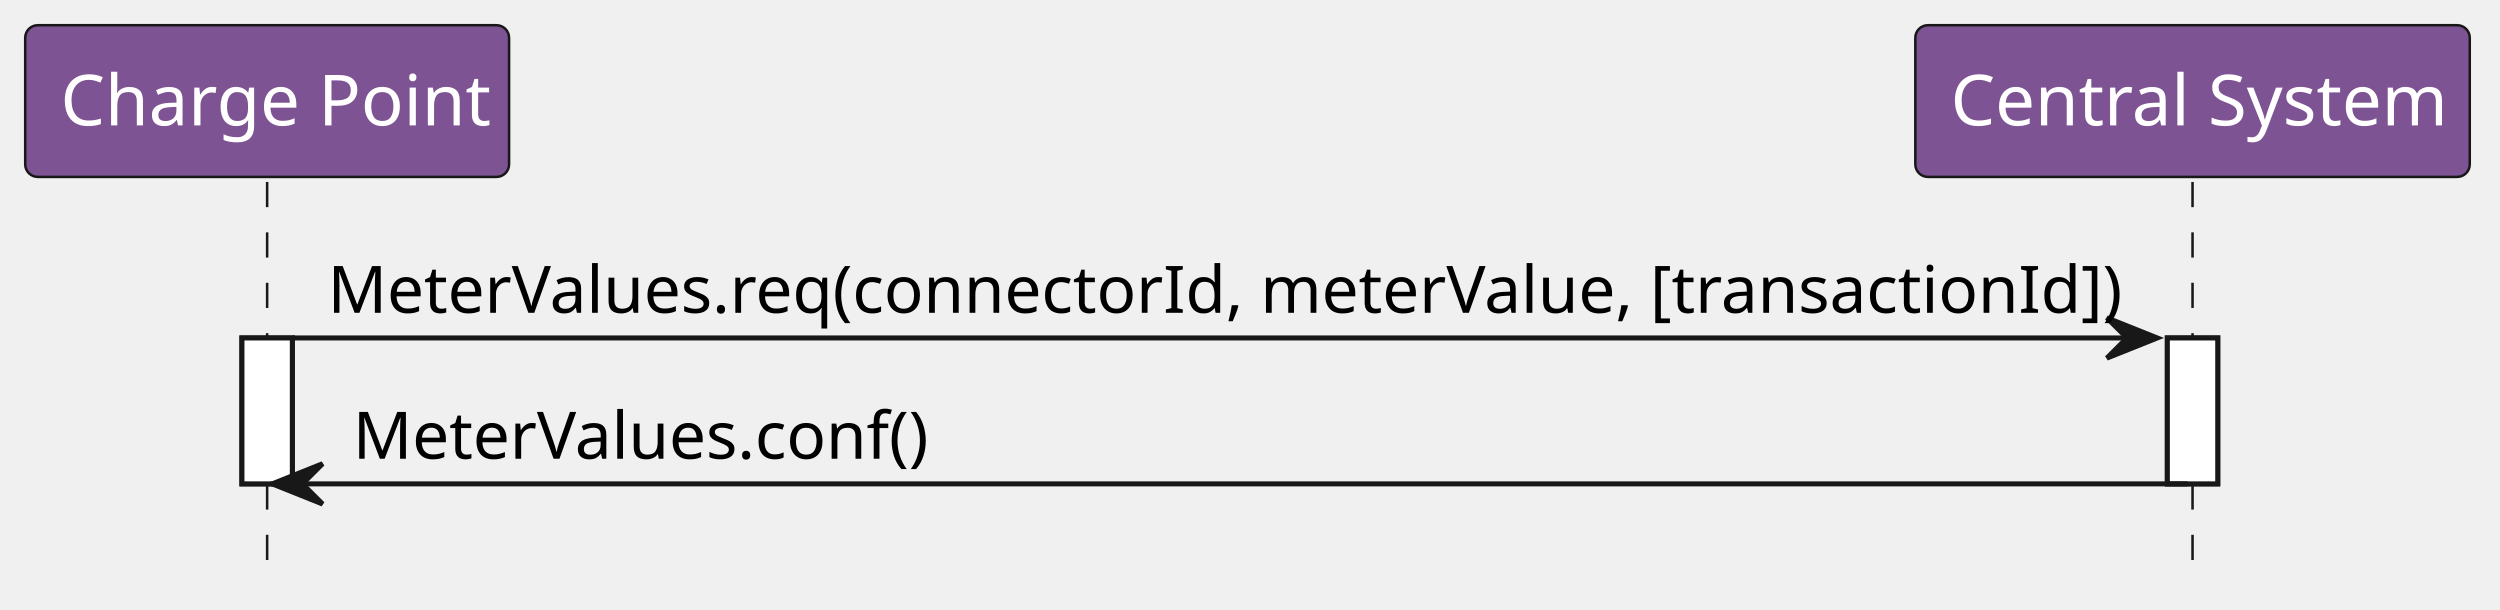
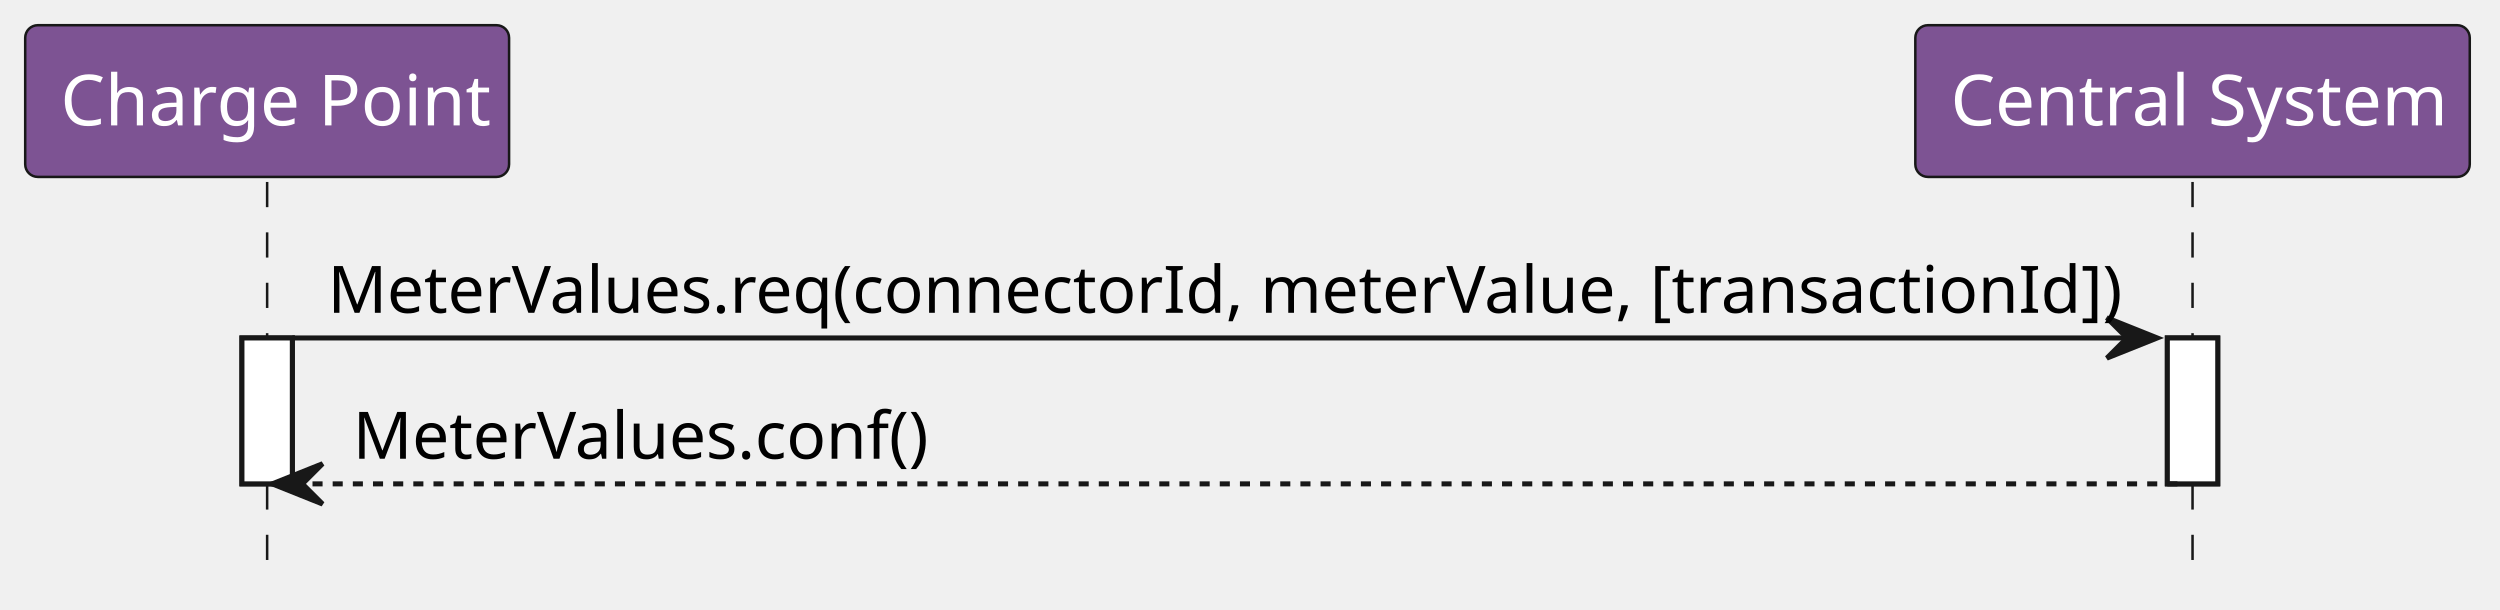
<svg xmlns="http://www.w3.org/2000/svg" contentStyleType="text/css" height="121px" preserveAspectRatio="none" style="width:496px;height:121px;background:#FFFFFF;" version="1.1" viewBox="0 0 496 121" width="496px" zoomAndPan="magnify">
  <defs />
  <g>
    <rect fill="#FFFFFF" height="28.95" style="stroke:#181818;stroke-width:1.0;" width="10" x="48" y="67.05" />
    <rect fill="#FFFFFF" height="28.95" style="stroke:#181818;stroke-width:1.0;" width="10" x="430" y="67.05" />
    <line style="stroke:#181818;stroke-width:0.5;stroke-dasharray:5.0,5.0;" x1="53" x2="53" y1="36.1" y2="114" />
    <line style="stroke:#181818;stroke-width:0.5;stroke-dasharray:5.0,5.0;" x1="435" x2="435" y1="36.1" y2="114" />
    <rect fill="#7D5393" height="30.1" rx="2.5" ry="2.5" style="stroke:#181818;stroke-width:0.5;" width="96" x="5" y="5" />
    <text fill="#FFFFFF" font-family="NanumGothic" font-size="14" lengthAdjust="spacing" textLength="82" x="12" y="24.88">Charge Point</text>
    <rect fill="#7D5393" height="30.1" rx="2.5" ry="2.5" style="stroke:#181818;stroke-width:0.5;" width="110" x="380" y="5" />
    <text fill="#FFFFFF" font-family="NanumGothic" font-size="14" lengthAdjust="spacing" textLength="96" x="387" y="24.88">Central System</text>
    <rect fill="#FFFFFF" height="28.95" style="stroke:#181818;stroke-width:1.0;" width="10" x="48" y="67.05" />
    <rect fill="#FFFFFF" height="28.95" style="stroke:#181818;stroke-width:1.0;" width="10" x="430" y="67.05" />
    <polygon fill="#181818" points="418,63.05,428,67.05,418,71.05,422,67.05" style="stroke:#181818;stroke-width:1.0;" />
    <line style="stroke:#181818;stroke-width:1.0;" x1="58" x2="424" y1="67.05" y2="67.05" />
    <text fill="#000000" font-family="NanumGothic" font-size="13" lengthAdjust="spacing" textLength="358" x="65" y="62.06">MeterValues.req(connectorId, meterValue, [transactionId])</text>
    <polygon fill="#181818" points="64,92,54,96,64,100,60,96" style="stroke:#181818;stroke-width:1.0;" />
-     <line style="stroke:#181818;stroke-width:1.0;" x1="58" x2="434" y1="96" y2="96" />
+     <line style="stroke:#181818;stroke-width:1.0;stroke-dasharray:2.0,2.0;" x1="58" x2="434" y1="96" y2="96" />
    <text fill="#000000" font-family="NanumGothic" font-size="13" lengthAdjust="spacing" textLength="118" x="70" y="91.01">MeterValues.conf()</text>
  </g>
</svg>
